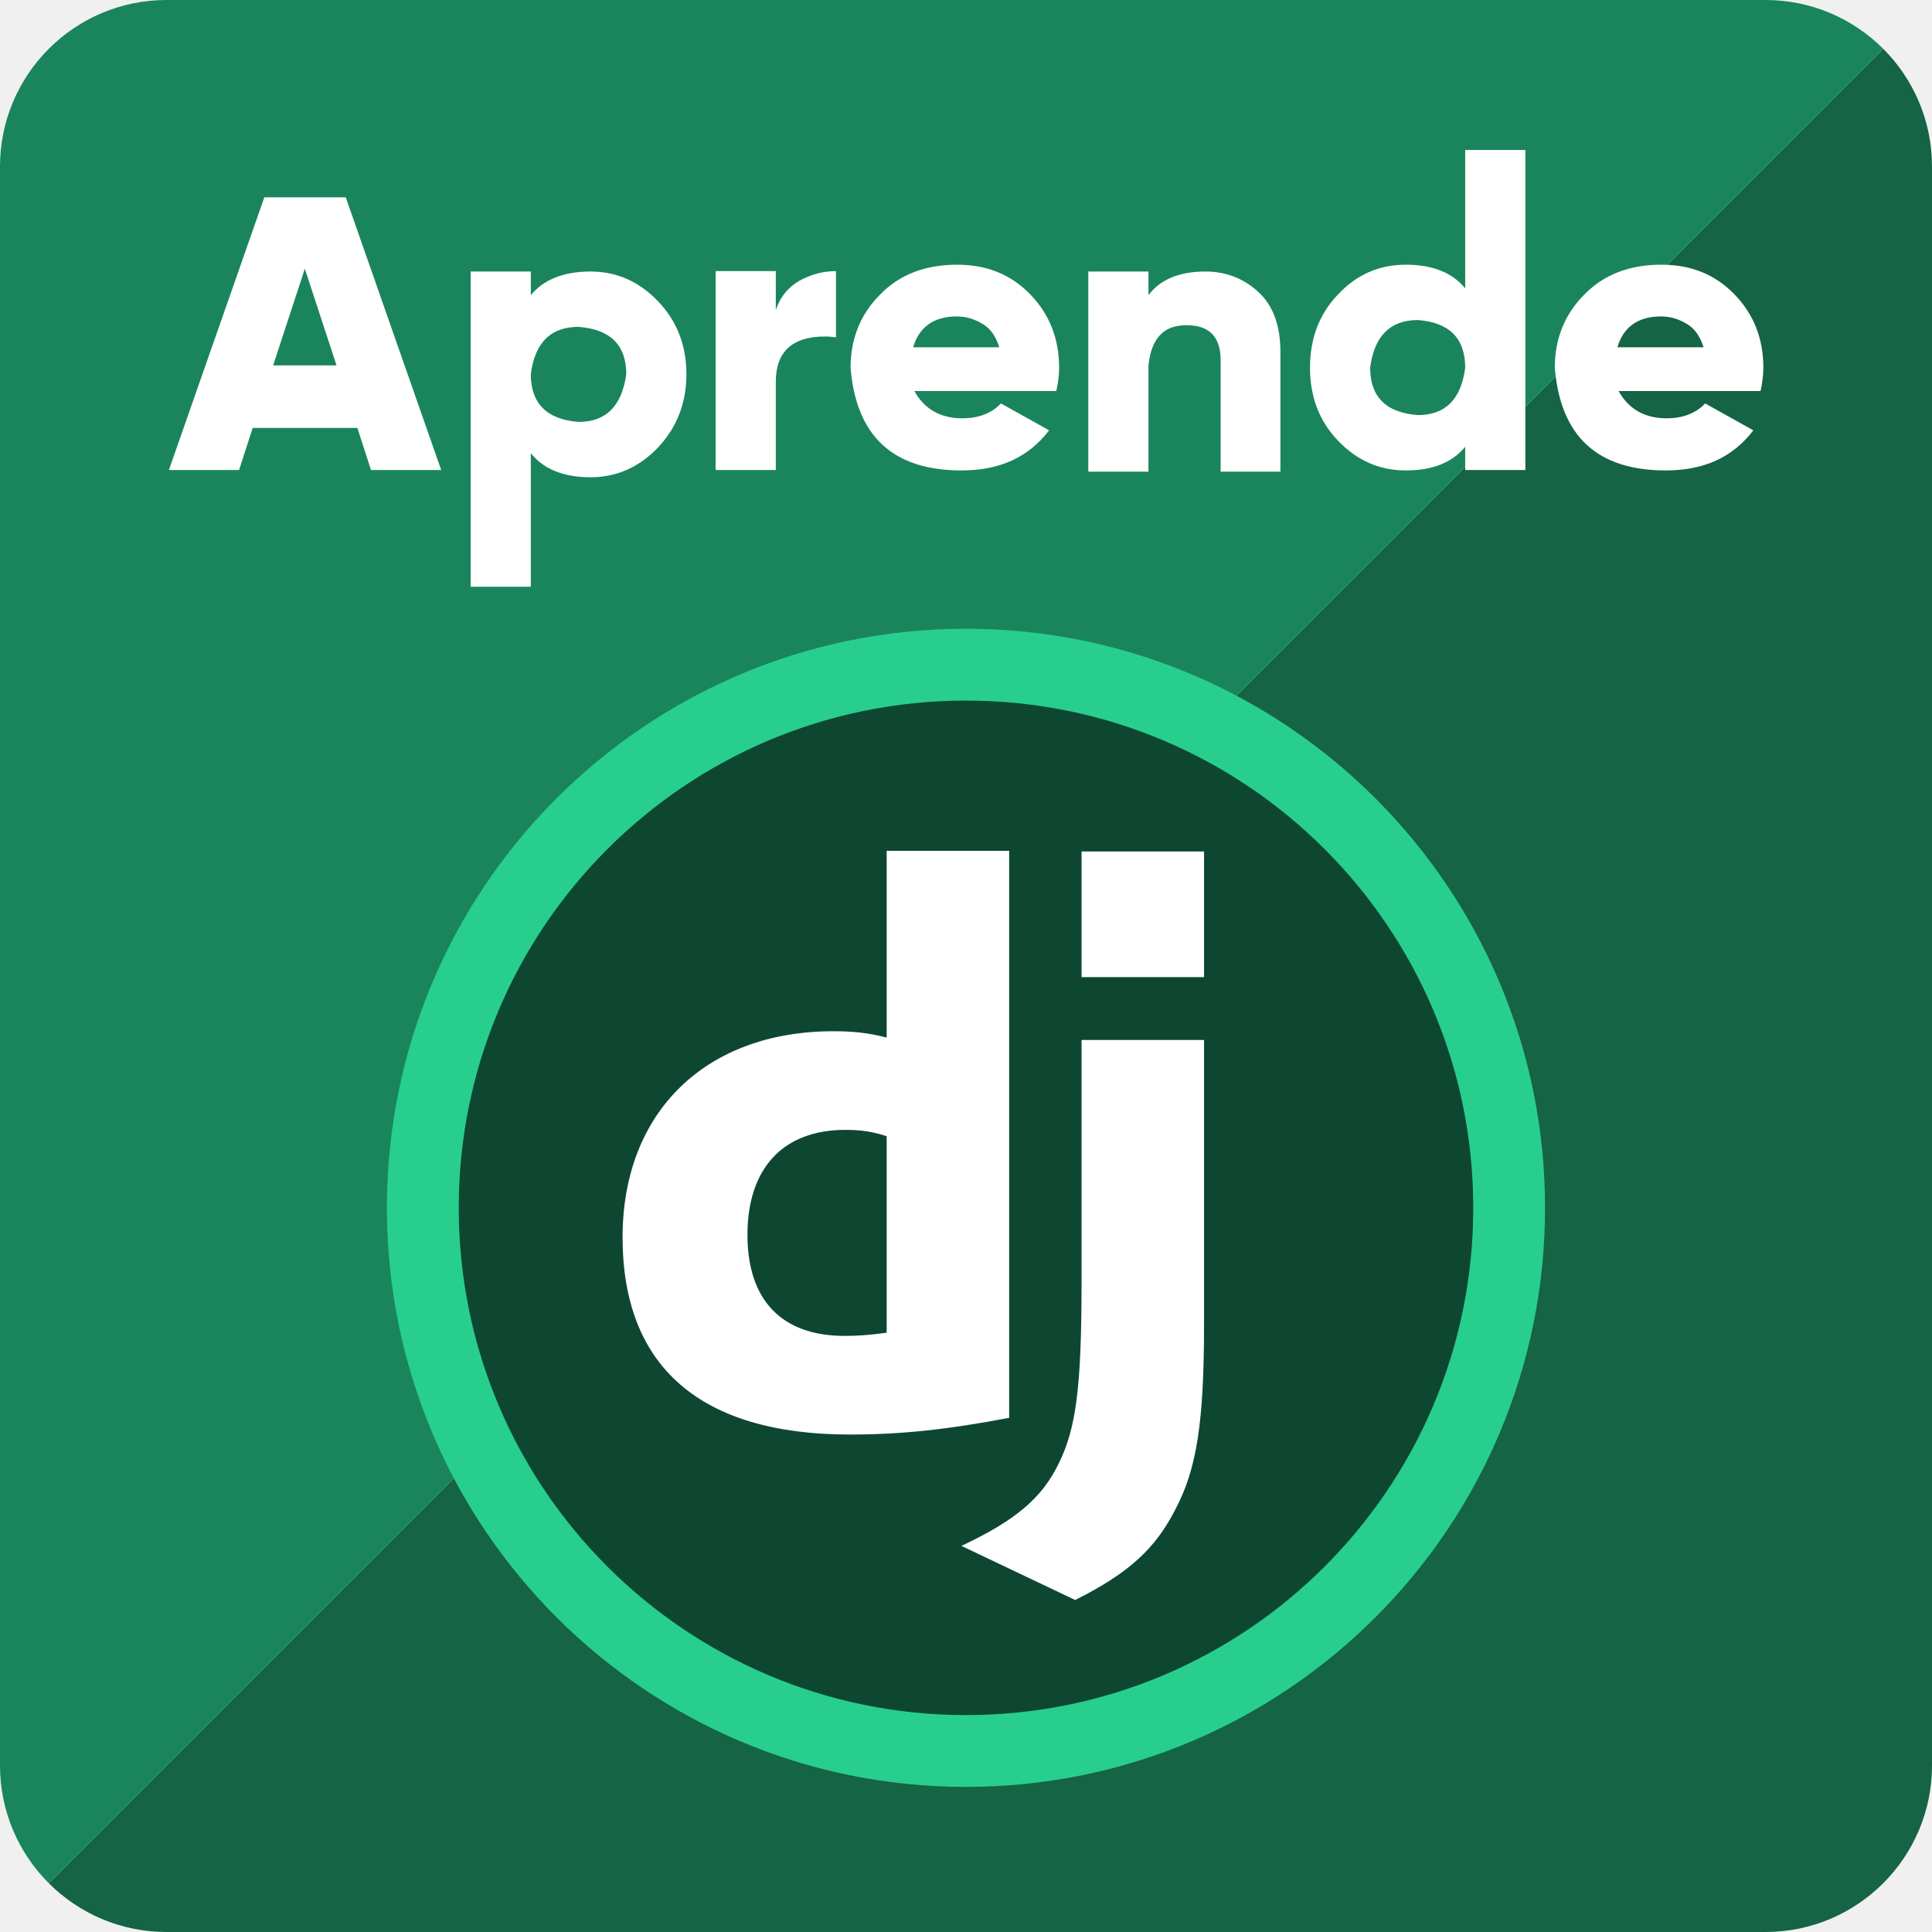
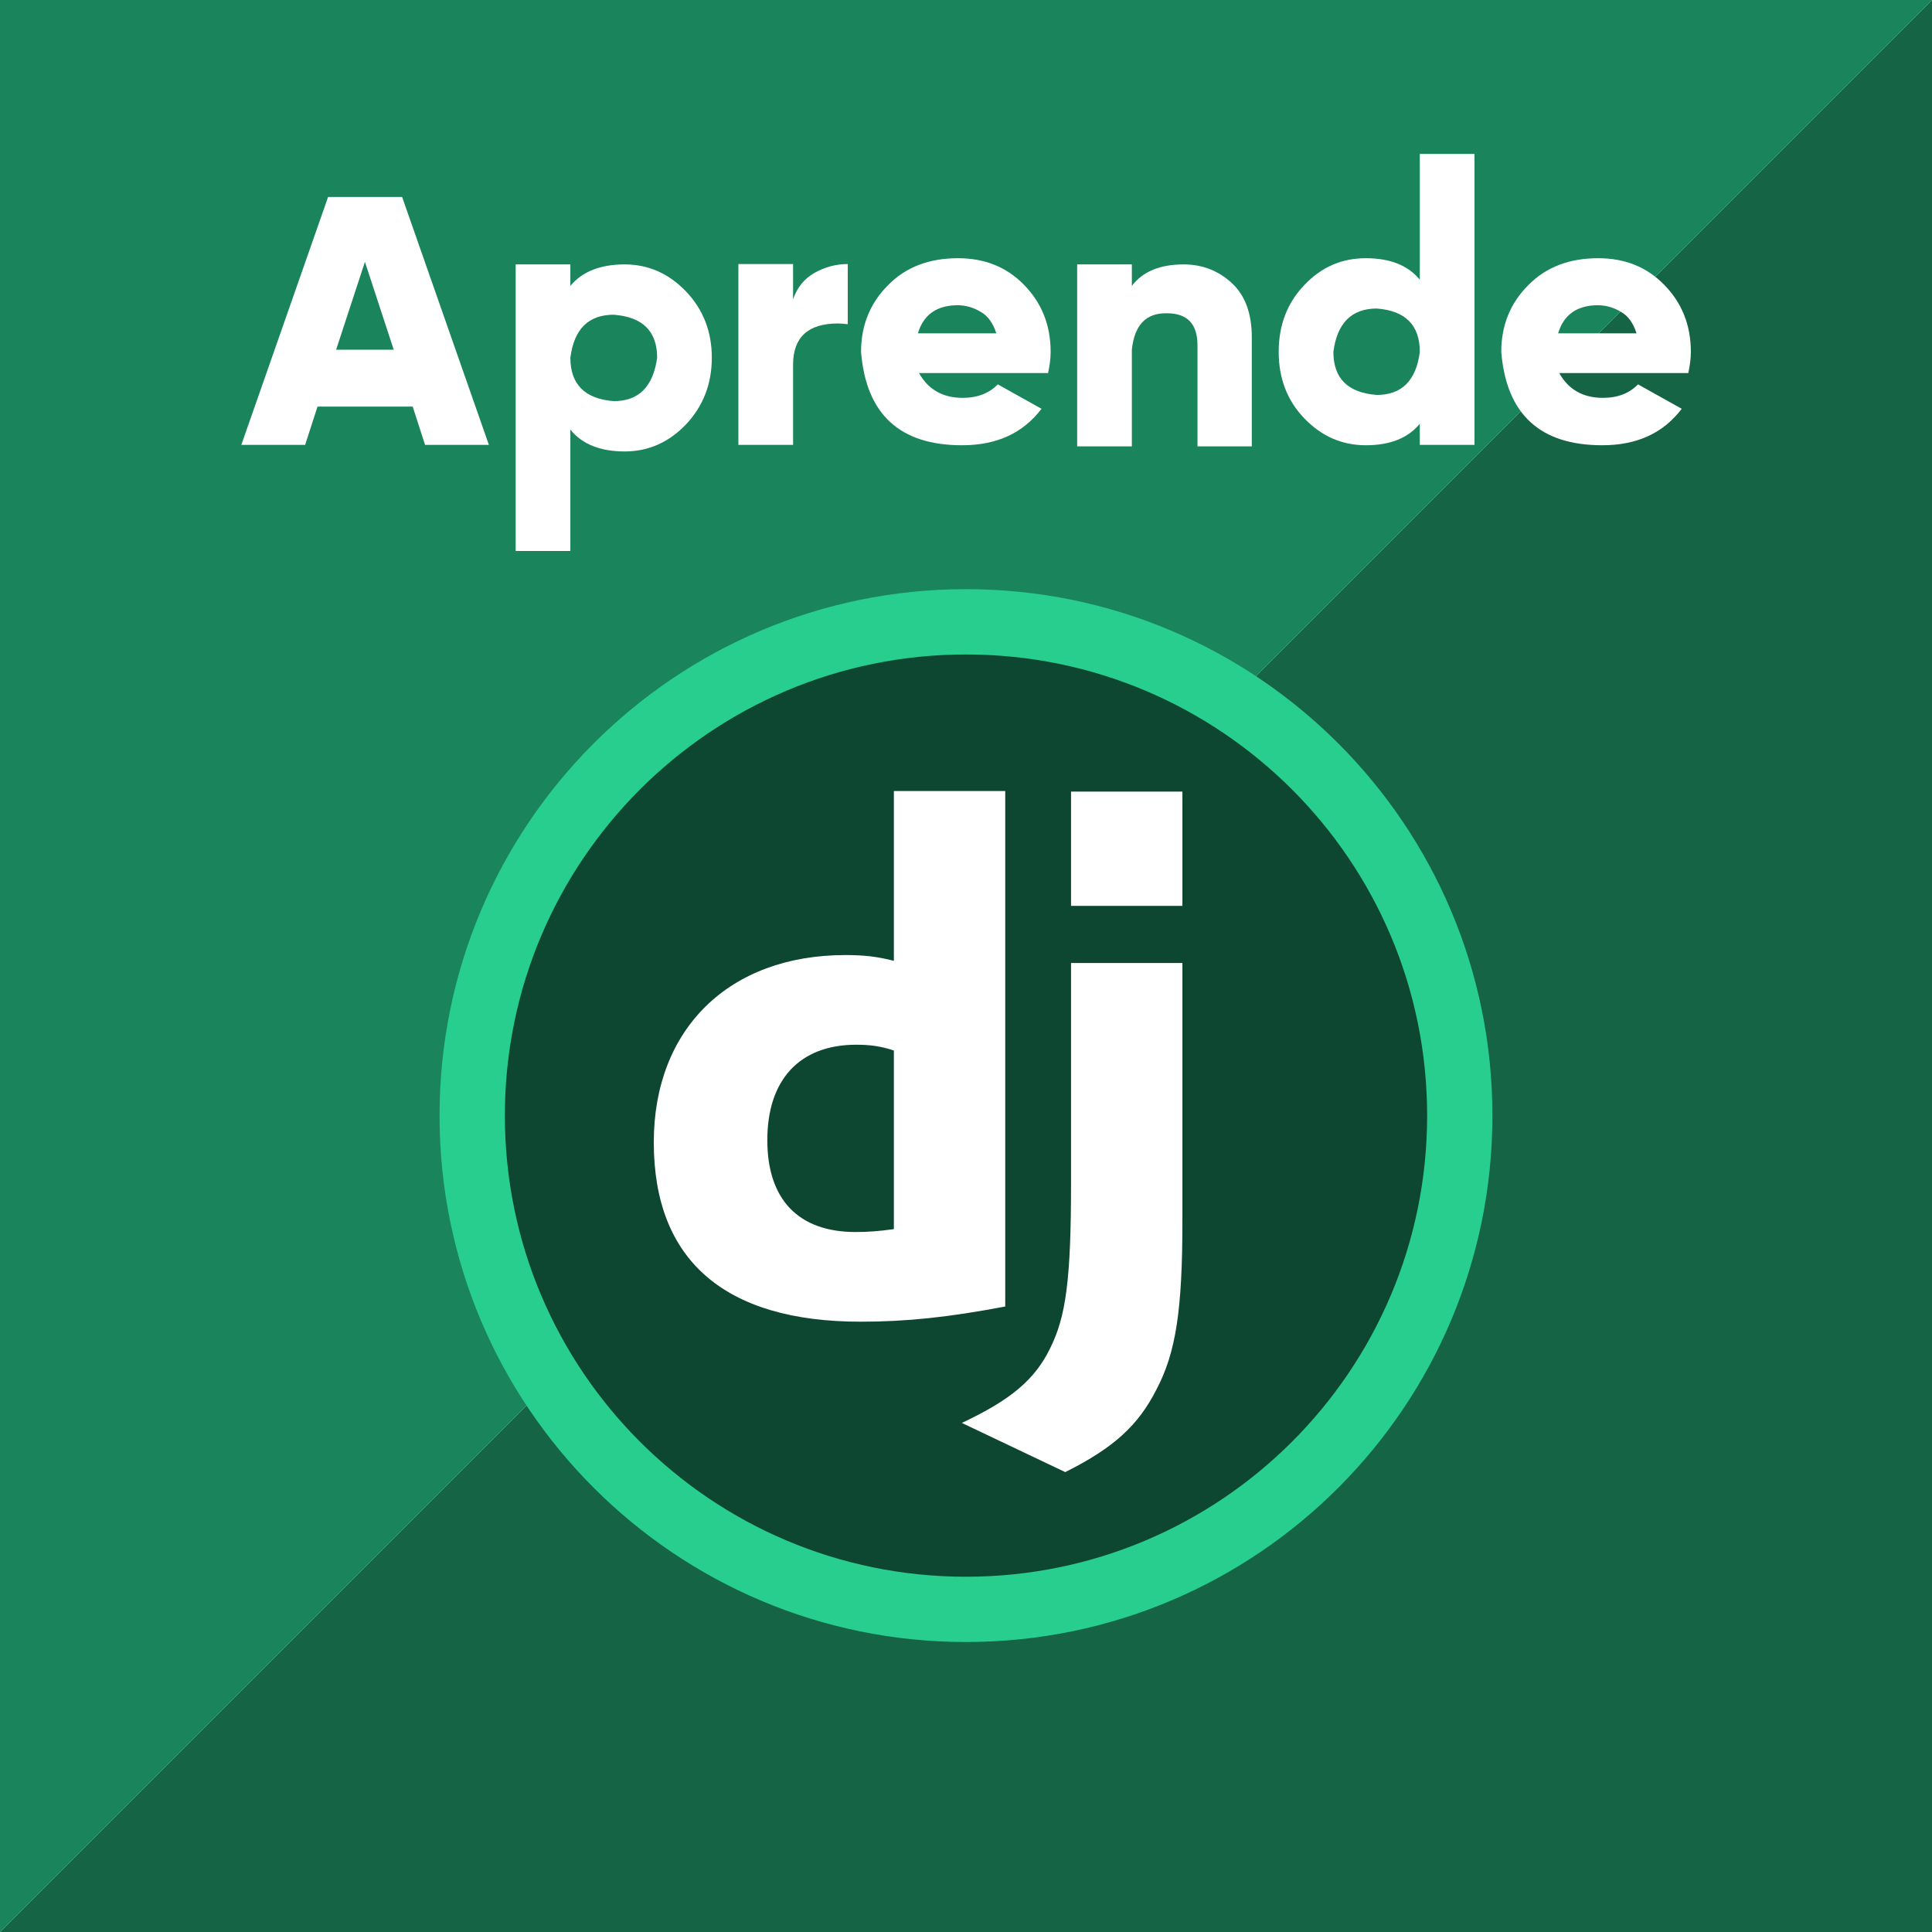
<svg xmlns="http://www.w3.org/2000/svg" width="110px" height="110px" version="1.1" xml:space="preserve" style="fill-rule:evenodd;clip-rule:evenodd;stroke-linejoin:round;stroke-miterlimit:2;">
-   <g transform="matrix(1,0,0,1,-830.276,-410.276)">
-     <g transform="matrix(1,0,0,1,819.276,399.276)">
-       <g transform="matrix(1,0,0,1,-819.276,-399.276)">
-         <path d="M937.499,413.054C939.214,414.77 940.276,417.14 940.276,419.756L940.276,510.797C940.276,516.029 936.029,520.276 930.797,520.276L839.756,520.276C837.14,520.276 834.77,519.214 833.054,517.499L937.499,413.054Z" style="fill:rgb(20,100,69);" />
+   <g transform="matrix(1,0,0,1,-130.5,-95.6583)">
+     <g transform="matrix(1,0,0,1,185.276,127.435)">
+       <g id="Marco-recto" transform="matrix(1,0,0,1,-65.7763,-42.7763)">
+         <g transform="matrix(1,0,0,1,-819.276,-399.276)">
+           <path d="M940.276,410.276L940.276,520.276L830.276,520.276L940.276,410.276Z" style="fill:rgb(20,100,69);" />
+         </g>
+         <g transform="matrix(1,0,0,1,-819.276,-399.276)">
+           <path d="M830.276,520.276L830.276,410.276L940.276,410.276L830.276,520.276Z" style="fill:rgb(26,133,92);" />
+         </g>
      </g>
    </g>
-     <g transform="matrix(1,0,0,1,819.276,399.276)">
-       <g transform="matrix(0.429688,0,0,0.429688,11,11)">
-         <path d="M6.464,249.536C2.471,245.542 0,240.027 0,233.939L0,22.061C0,9.885 9.885,0 22.061,0L233.939,0C240.027,0 245.542,2.471 249.536,6.464L6.464,249.536Z" style="fill:rgb(26,133,92);" />
-       </g>
-     </g>
-     <g transform="matrix(1,0,0,1,819.276,399.276)">
-       <g transform="matrix(0.255582,0,0,0.255582,16.2894,16.7839)">
+     <g transform="matrix(1,0,0,1,185.276,127.435)">
+       <g transform="matrix(0.232347,0,0,0.232347,-44.9678,-25.5183)">
        <g transform="matrix(1.14159,0,0,1.14159,-987.049,-480.756)">
          <circle cx="1035" cy="637" r="113" style="fill:rgb(40,206,142);" />
        </g>
        <g transform="matrix(1,0,0,1,-840.5,-390.561)">
          <circle cx="1035" cy="637" r="113" style="fill:rgb(14,71,49);" />
        </g>
        <g transform="matrix(0.955212,0,0,0.955212,69.4998,119.068)">
          <path d="M186.377,94.198L186.377,160.424C186.377,183.243 184.708,194.188 179.699,203.649C175.06,212.741 168.938,218.491 156.324,224.799L129.795,212.184C142.41,206.248 148.532,201.055 152.427,193.075C156.509,184.913 157.809,175.451 157.809,150.593L157.809,94.198L186.377,94.198ZM140.928,50.079L140.928,182.317C126.273,185.099 115.513,186.212 103.826,186.212C68.949,186.212 50.769,170.445 50.769,140.205C50.769,111.079 70.063,92.158 99.93,92.158C104.567,92.158 108.092,92.528 112.359,93.641L112.359,50.079L140.928,50.079ZM102.713,115.16C88.243,115.16 79.894,124.065 79.894,139.647C79.894,154.861 87.872,163.208 102.528,163.208C105.68,163.208 108.278,163.023 112.359,162.467L112.359,116.643C109.02,115.531 106.238,115.16 102.713,115.16ZM186.377,50.231L186.377,79.542L157.809,79.542L157.809,50.231L186.377,50.231Z" style="fill:white;fill-rule:nonzero;" />
        </g>
      </g>
    </g>
-     <g transform="matrix(1,0,0,1,819.276,399.276)">
-       <g transform="matrix(0.495662,0,0,0.495662,-409.124,-199.66)">
+     <g transform="matrix(1,0,0,1,185.276,127.435)">
+       <g transform="matrix(0.450602,0,0,0.450602,-431.708,-222.285)">
        <g transform="matrix(46.0695,0,0,46.0695,867,479)">
          <path d="M0.418,-0.261L0.339,-0.502L0.26,-0.261L0.418,-0.261ZM0.679,-0L0.504,-0L0.47,-0.105L0.209,-0.105L0.175,-0L0,-0L0.238,-0.68L0.441,-0.68L0.679,-0Z" style="fill:white;fill-rule:nonzero;" />
        </g>
        <g transform="matrix(46.0695,0,0,46.0695,901.665,479)">
          <path d="M0.269,-0.12C0.338,-0.12 0.377,-0.16 0.388,-0.239C0.388,-0.312 0.348,-0.351 0.269,-0.357C0.2,-0.357 0.16,-0.318 0.15,-0.239C0.15,-0.166 0.19,-0.126 0.269,-0.12ZM0.15,0.291L0,0.291L0,-0.495L0.15,-0.495L0.15,-0.436C0.182,-0.475 0.232,-0.495 0.299,-0.495C0.364,-0.495 0.42,-0.47 0.467,-0.421C0.514,-0.372 0.538,-0.311 0.538,-0.239C0.538,-0.167 0.514,-0.106 0.467,-0.056C0.42,-0.007 0.364,0.018 0.299,0.018C0.232,0.018 0.182,-0.002 0.15,-0.042L0.15,0.291Z" style="fill:white;fill-rule:nonzero;" />
        </g>
        <g transform="matrix(46.0695,0,0,46.0695,929.806,479)">
          <path d="M0.15,-0L0,-0L0,-0.496L0.15,-0.496L0.15,-0.399C0.161,-0.432 0.181,-0.456 0.209,-0.472C0.238,-0.488 0.268,-0.496 0.3,-0.496L0.3,-0.331C0.291,-0.332 0.282,-0.333 0.273,-0.333C0.191,-0.333 0.15,-0.295 0.15,-0.22L0.15,-0Z" style="fill:white;fill-rule:nonzero;" />
        </g>
        <g transform="matrix(46.0695,0,0,46.0695,945.305,479)">
          <path d="M0.371,-0.306C0.362,-0.334 0.348,-0.354 0.328,-0.365C0.308,-0.377 0.287,-0.383 0.265,-0.383C0.208,-0.383 0.171,-0.357 0.156,-0.306L0.371,-0.306ZM0.277,0.001C0.106,0.001 0.014,-0.084 0,-0.255C0,-0.328 0.025,-0.389 0.074,-0.438C0.123,-0.488 0.187,-0.512 0.266,-0.512C0.339,-0.512 0.399,-0.488 0.447,-0.439C0.495,-0.39 0.52,-0.329 0.52,-0.255C0.52,-0.235 0.517,-0.216 0.513,-0.197L0.159,-0.197C0.184,-0.152 0.224,-0.129 0.279,-0.129C0.32,-0.129 0.352,-0.142 0.375,-0.166L0.495,-0.099C0.444,-0.032 0.372,0.001 0.277,0.001Z" style="fill:white;fill-rule:nonzero;" />
        </g>
        <g transform="matrix(46.0695,0,0,46.0695,972.613,479)">
          <path d="M0.479,0.004L0.33,0.004L0.33,-0.273C0.33,-0.332 0.302,-0.361 0.246,-0.361L0.243,-0.361C0.188,-0.361 0.157,-0.328 0.15,-0.261L0.15,0.004L0,0.004L0,-0.495L0.15,-0.495L0.15,-0.436C0.179,-0.475 0.227,-0.495 0.292,-0.495C0.343,-0.495 0.387,-0.478 0.424,-0.444C0.461,-0.41 0.479,-0.36 0.479,-0.294L0.479,0.004Z" style="fill:white;fill-rule:nonzero;" />
        </g>
        <g transform="matrix(46.0695,0,0,46.0695,998.078,479)">
          <path d="M0.269,-0.137C0.338,-0.137 0.377,-0.177 0.387,-0.255C0.387,-0.328 0.348,-0.368 0.269,-0.374C0.2,-0.374 0.16,-0.334 0.15,-0.255C0.15,-0.183 0.189,-0.143 0.269,-0.137ZM0.239,0.001C0.173,0.001 0.117,-0.024 0.07,-0.073C0.023,-0.122 0,-0.183 0,-0.255C0,-0.328 0.023,-0.389 0.07,-0.438C0.117,-0.488 0.173,-0.512 0.239,-0.512C0.306,-0.512 0.355,-0.492 0.387,-0.453L0.387,-0.798L0.537,-0.798L0.537,-0L0.387,-0L0.387,-0.058C0.355,-0.019 0.306,0.001 0.239,0.001Z" style="fill:white;fill-rule:nonzero;" />
        </g>
        <g transform="matrix(46.0695,0,0,46.0695,1026.2,479)">
          <path d="M0.371,-0.306C0.362,-0.334 0.348,-0.354 0.328,-0.365C0.308,-0.377 0.287,-0.383 0.265,-0.383C0.208,-0.383 0.171,-0.357 0.156,-0.306L0.371,-0.306ZM0.277,0.001C0.106,0.001 0.014,-0.084 0,-0.255C0,-0.328 0.025,-0.389 0.074,-0.438C0.123,-0.488 0.187,-0.512 0.266,-0.512C0.339,-0.512 0.399,-0.488 0.447,-0.439C0.495,-0.39 0.52,-0.329 0.52,-0.255C0.52,-0.235 0.517,-0.216 0.513,-0.197L0.159,-0.197C0.184,-0.152 0.224,-0.129 0.279,-0.129C0.32,-0.129 0.352,-0.142 0.375,-0.166L0.495,-0.099C0.444,-0.032 0.372,0.001 0.277,0.001Z" style="fill:white;fill-rule:nonzero;" />
        </g>
      </g>
    </g>
  </g>
</svg>
